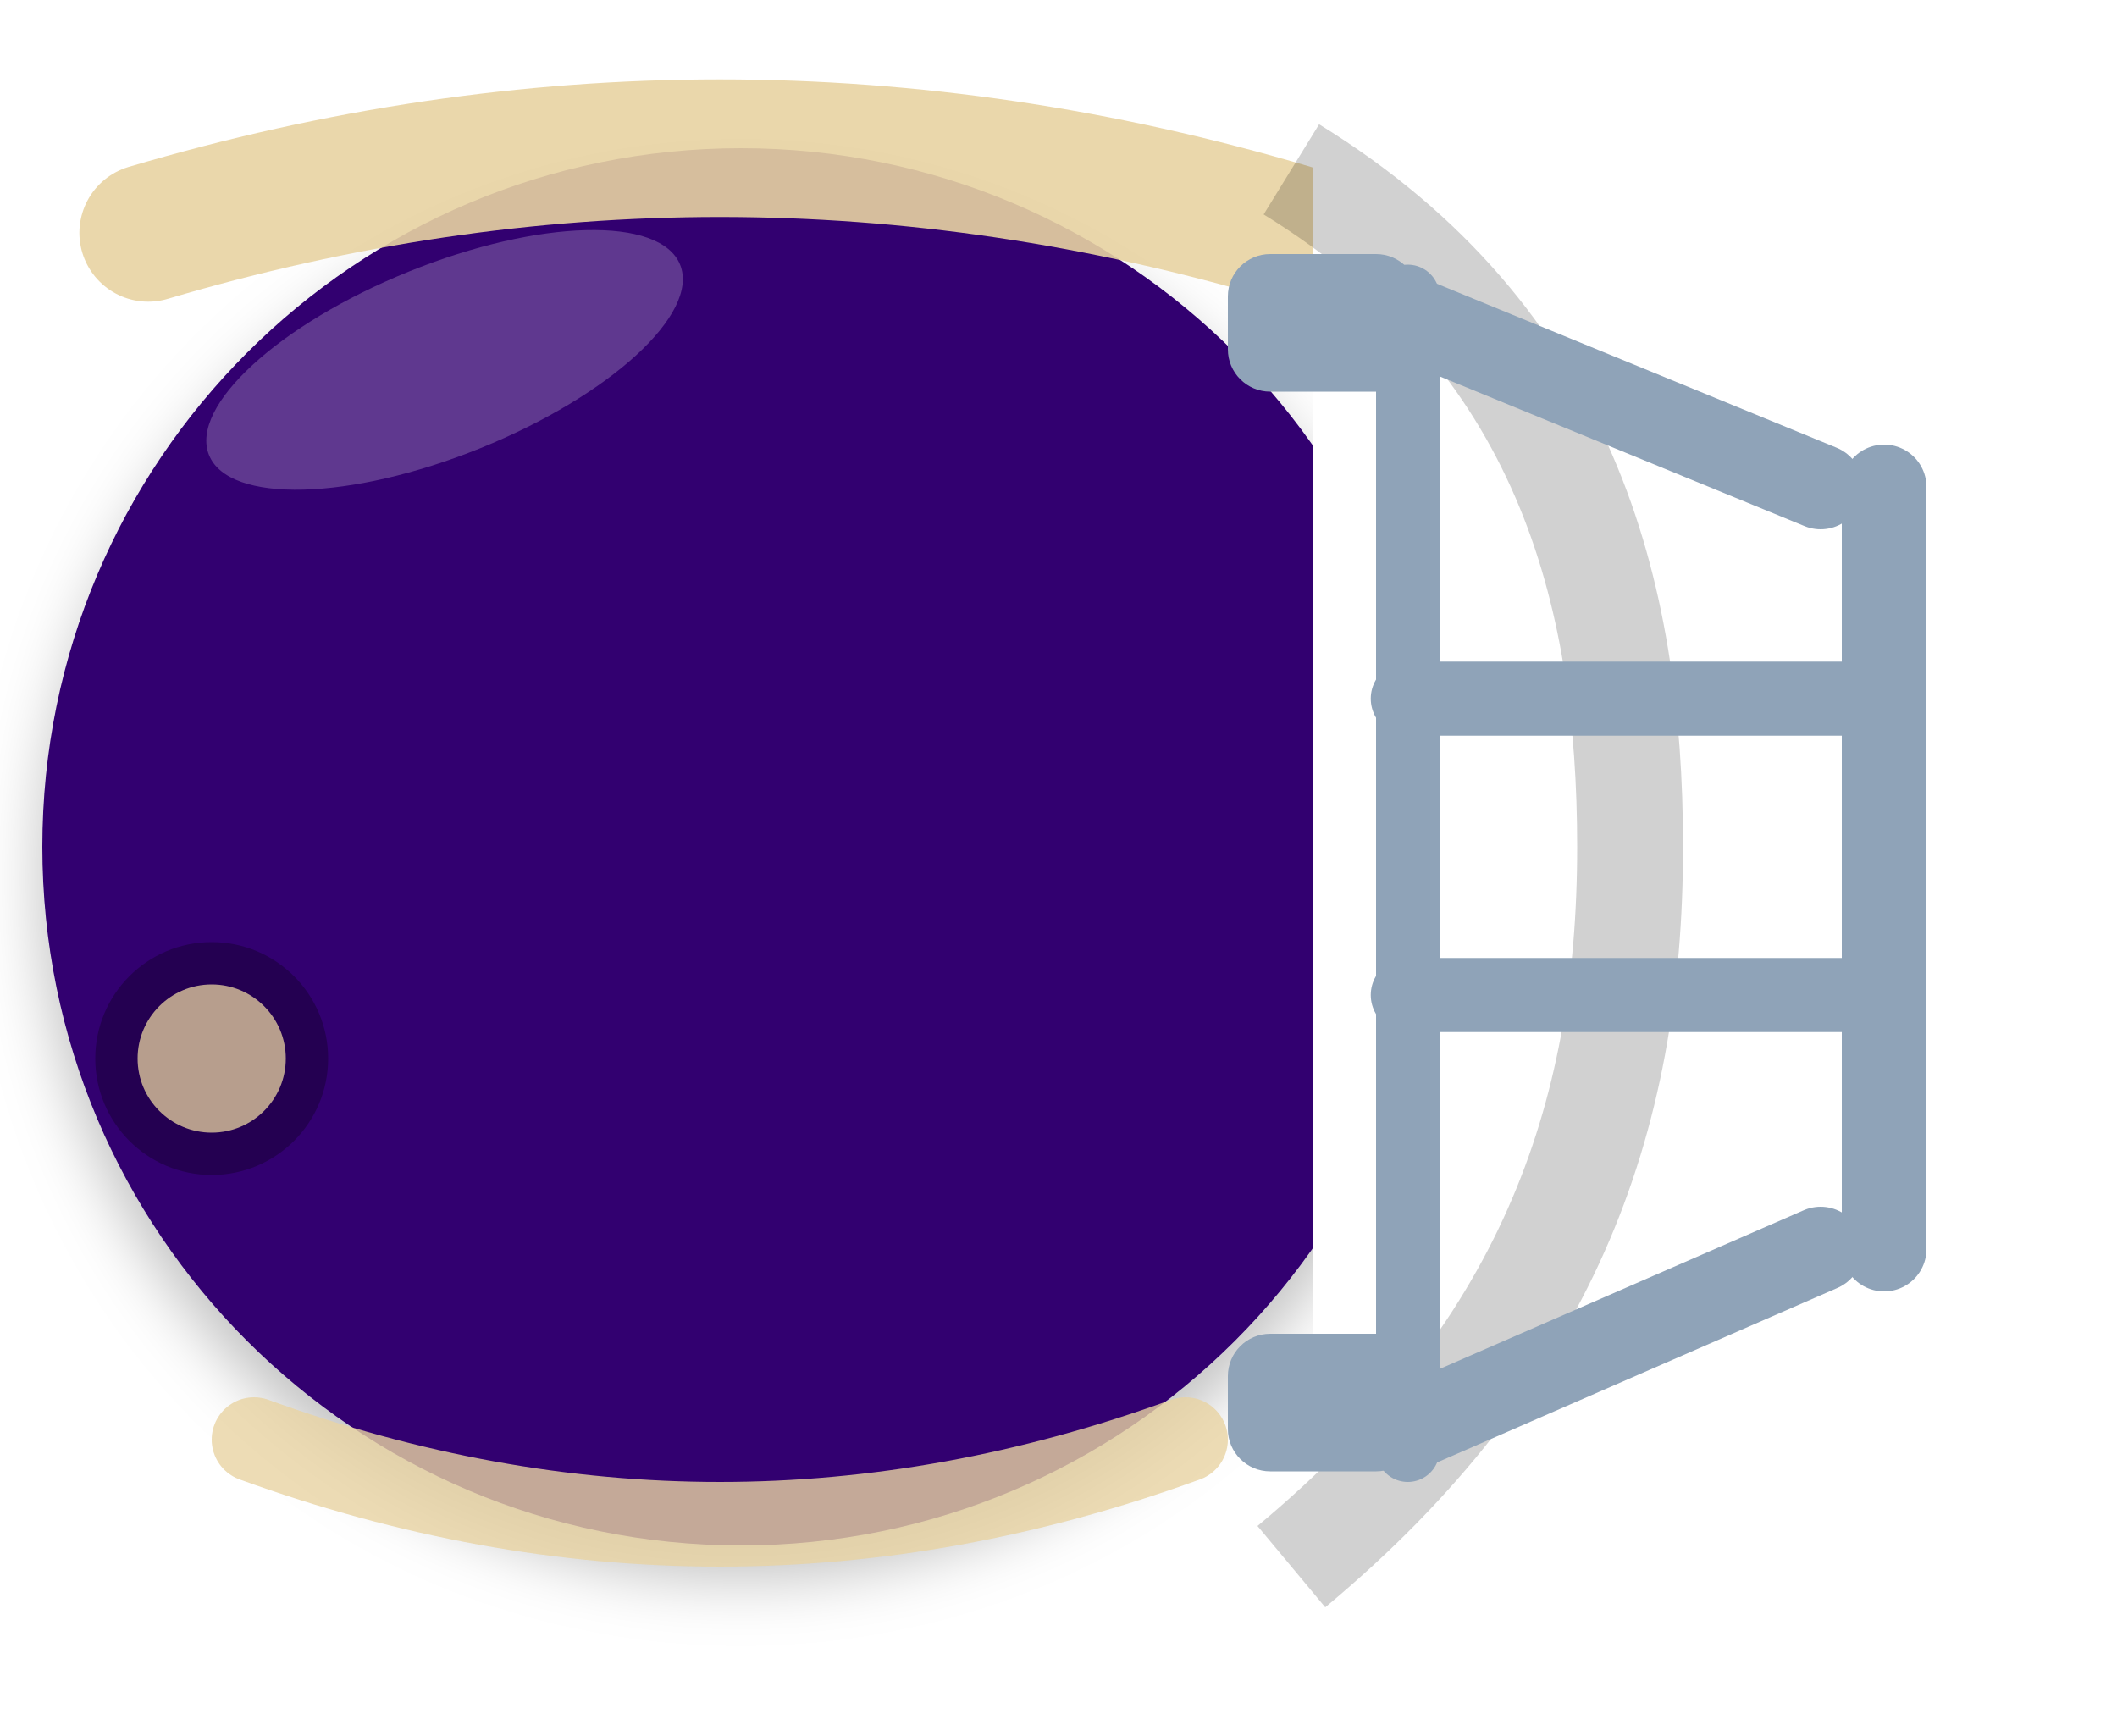
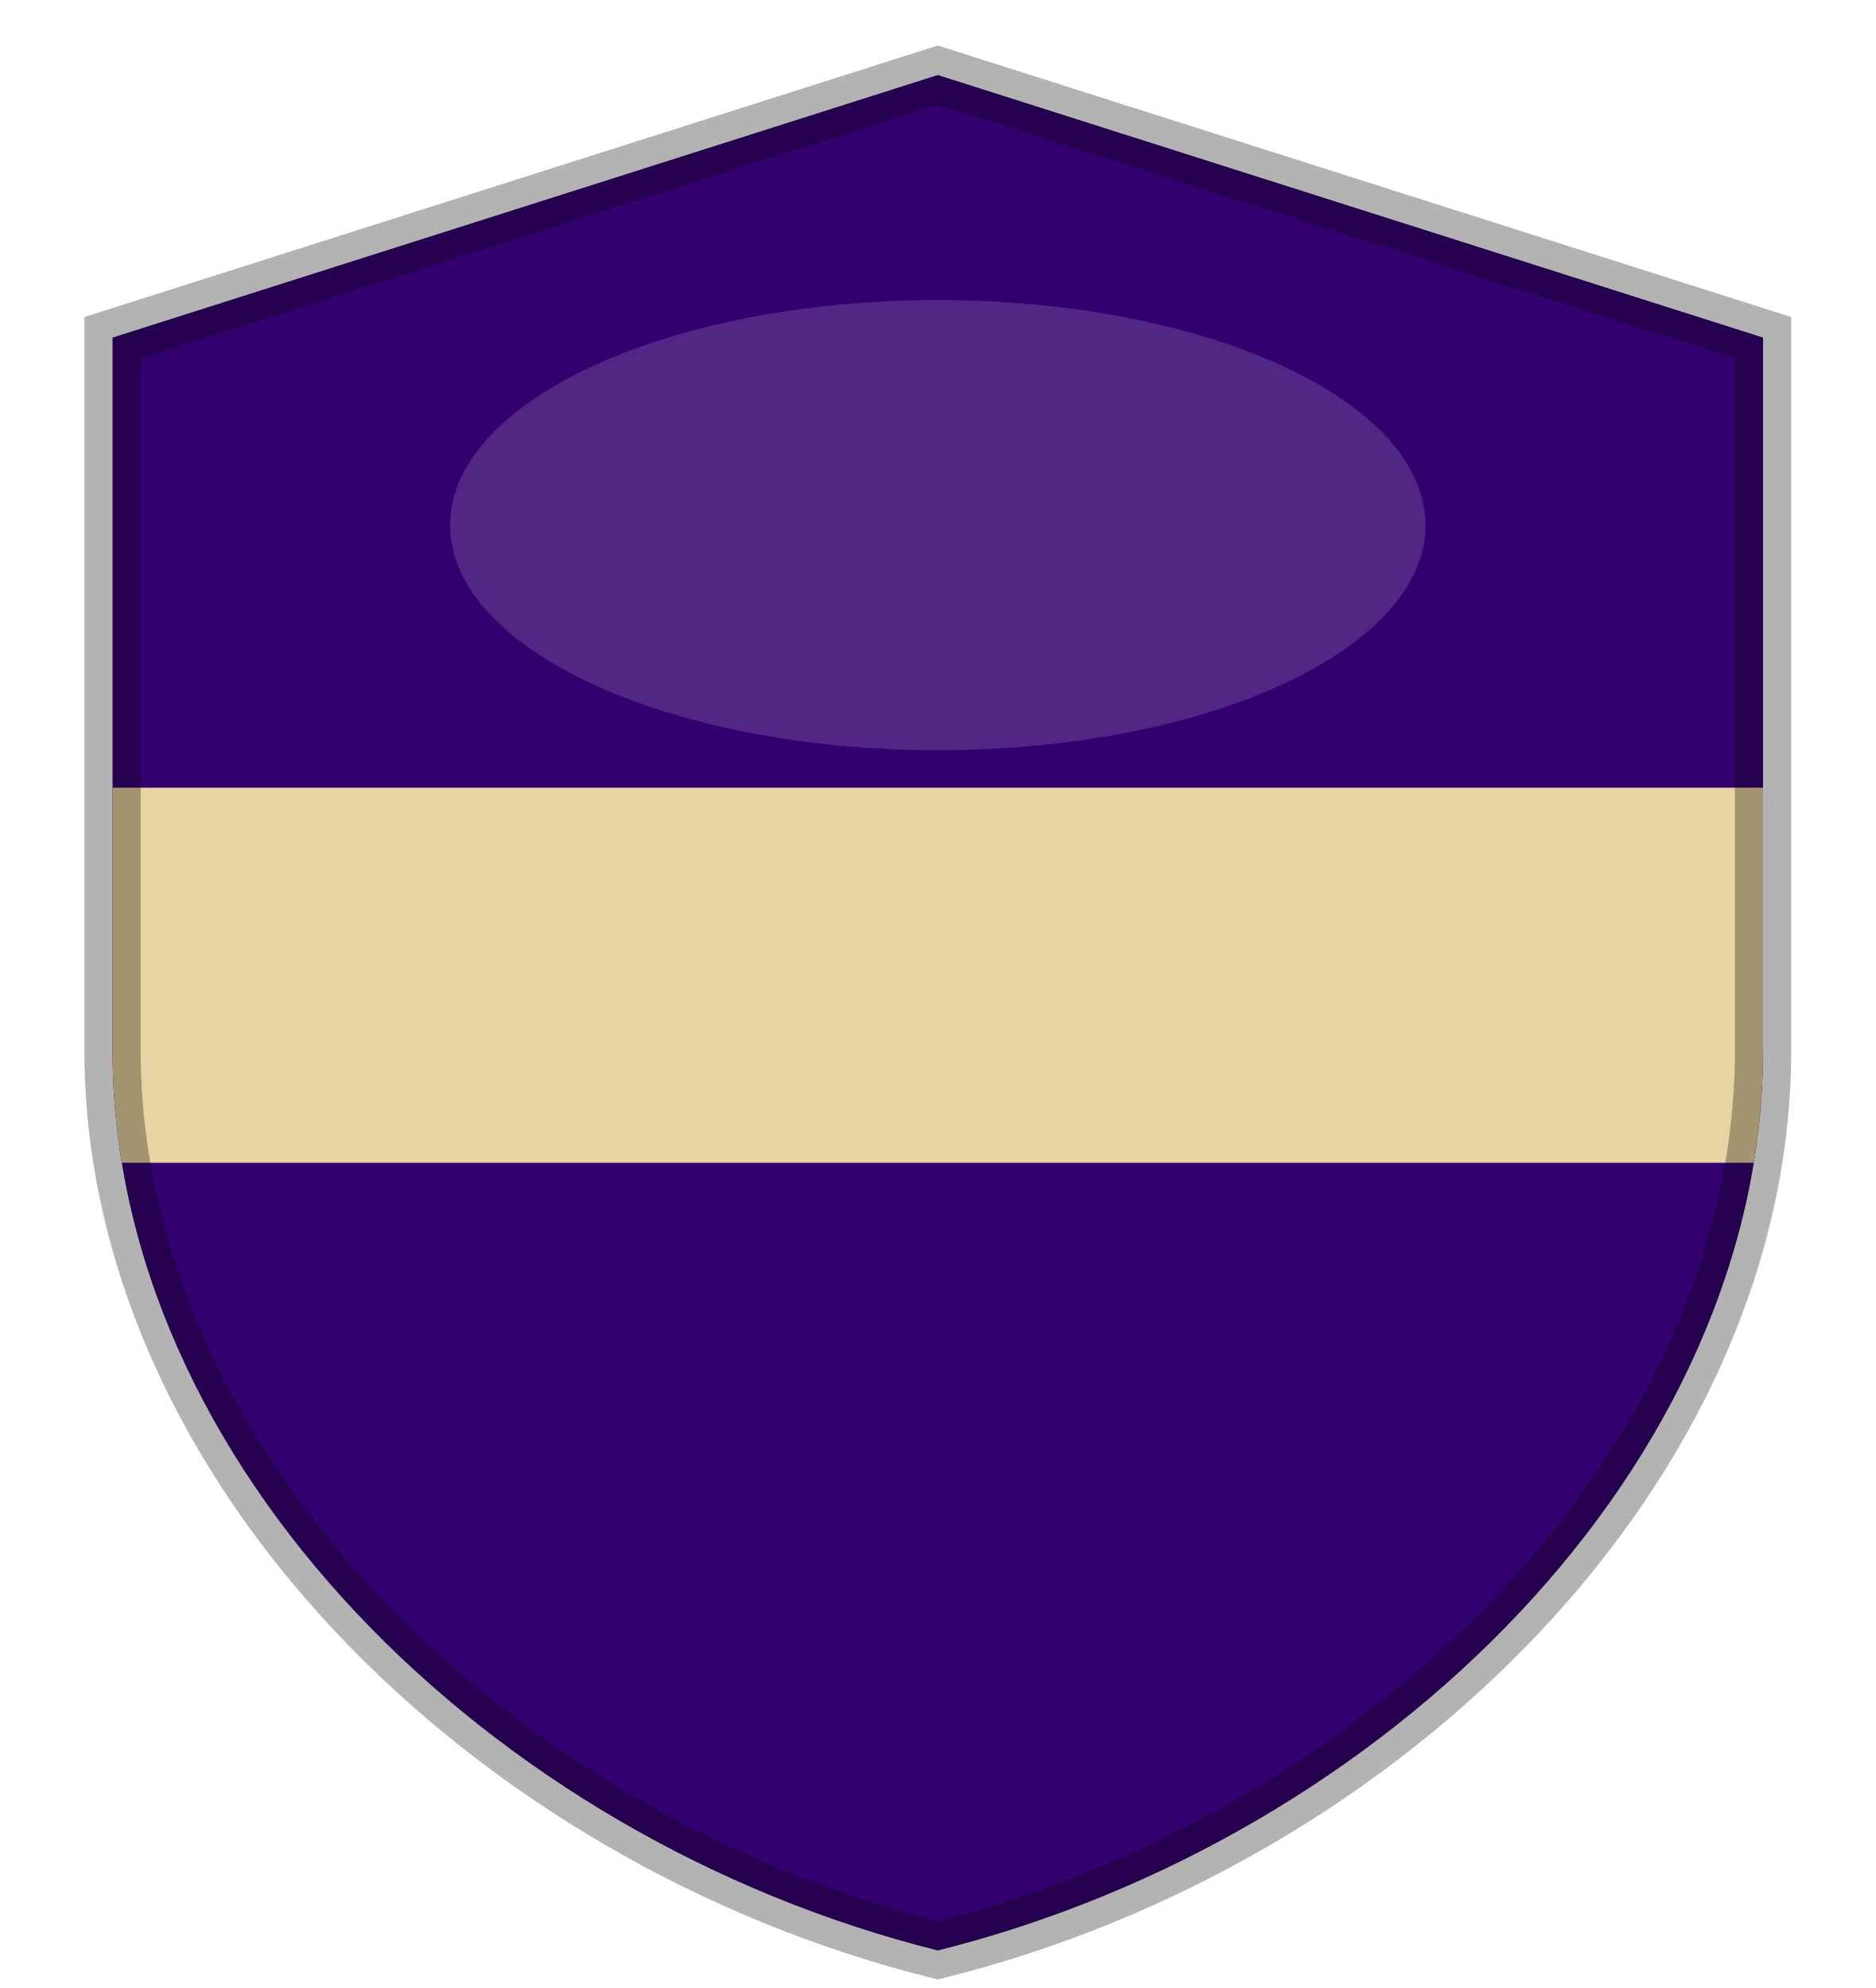
- <svg xmlns="http://www.w3.org/2000/svg" viewBox="0 0 200 164">
+ <svg xmlns="http://www.w3.org/2000/svg" viewBox="0 0 100 106">
  <defs>
-     <clipPath id="c">
-       <rect x="0" y="0" width="124" height="164" />
+     <clipPath id="sc">
+       <path d="M 50,4 L 6,18 L 6,56 C 6,78 26,98 50,104 C 74,98 94,78 94,56 L 94,18 Z" />
    </clipPath>
-     <filter id="sh" x="-15%" y="-10%" width="135%" height="130%">
-       <feDropShadow dx="0" dy="3" stdDeviation="3" flood-opacity="0.25" />
-     </filter>
  </defs>
-   <circle cx="70" cy="80" r="66" fill="#33006f" clip-path="url(#c)" filter="url(#sh)" />
-   <path d="M 14,22 Q 68,6 122,22" fill="none" stroke="#e8d3a2" stroke-width="13" stroke-linecap="round" clip-path="url(#c)" opacity="0.9" />
-   <ellipse cx="42" cy="34" rx="24" ry="9" fill="rgba(255,255,255,0.22)" transform="rotate(-22 42 34)" clip-path="url(#c)" />
-   <circle cx="20" cy="100" r="11" fill="rgba(0,0,0,0.28)" />
-   <circle cx="20" cy="100" r="7" fill="#e8d3a2" opacity="0.75" />
-   <path d="M 24,136 Q 68,152 112,136" fill="none" stroke="#e8d3a2" stroke-width="8" stroke-linecap="round" clip-path="url(#c)" opacity="0.8" />
-   <path d="M 122,16 C 148,32 154,56 154,80 C 154,106 146,128 122,148" fill="none" stroke="rgba(0,0,0,0.18)" stroke-width="10" />
-   <rect x="116" y="24" width="18" height="13" rx="4" fill="#8fa3b8" />
-   <rect x="116" y="126" width="18" height="13" rx="4" fill="#8fa3b8" />
-   <line x1="133" y1="28" x2="133" y2="137" stroke="#8fa3b8" stroke-width="6" stroke-linecap="round" />
-   <line x1="133" y1="30" x2="172" y2="46" stroke="#8fa3b8" stroke-width="8" stroke-linecap="round" />
-   <line x1="133" y1="66" x2="178" y2="66" stroke="#8fa3b8" stroke-width="7" stroke-linecap="round" />
-   <line x1="133" y1="94" x2="178" y2="94" stroke="#8fa3b8" stroke-width="7" stroke-linecap="round" />
-   <line x1="133" y1="135" x2="172" y2="118" stroke="#8fa3b8" stroke-width="8" stroke-linecap="round" />
-   <line x1="178" y1="46" x2="178" y2="118" stroke="#8fa3b8" stroke-width="8" stroke-linecap="round" />
+   <path d="M 50,4 L 6,18 L 6,56 C 6,78 26,98 50,104 C 74,98 94,78 94,56 L 94,18 Z" fill="#33006f" />
+   <rect x="6" y="42" width="88" height="20" fill="#e8d3a2" clip-path="url(#sc)" />
+   <ellipse cx="50" cy="28" rx="26" ry="12" fill="rgba(255,255,255,0.15)" />
+   <path d="M 50,4 L 6,18 L 6,56 C 6,78 26,98 50,104 C 74,98 94,78 94,56 L 94,18 Z" fill="none" stroke="rgba(0,0,0,0.3)" stroke-width="3" />
</svg>
